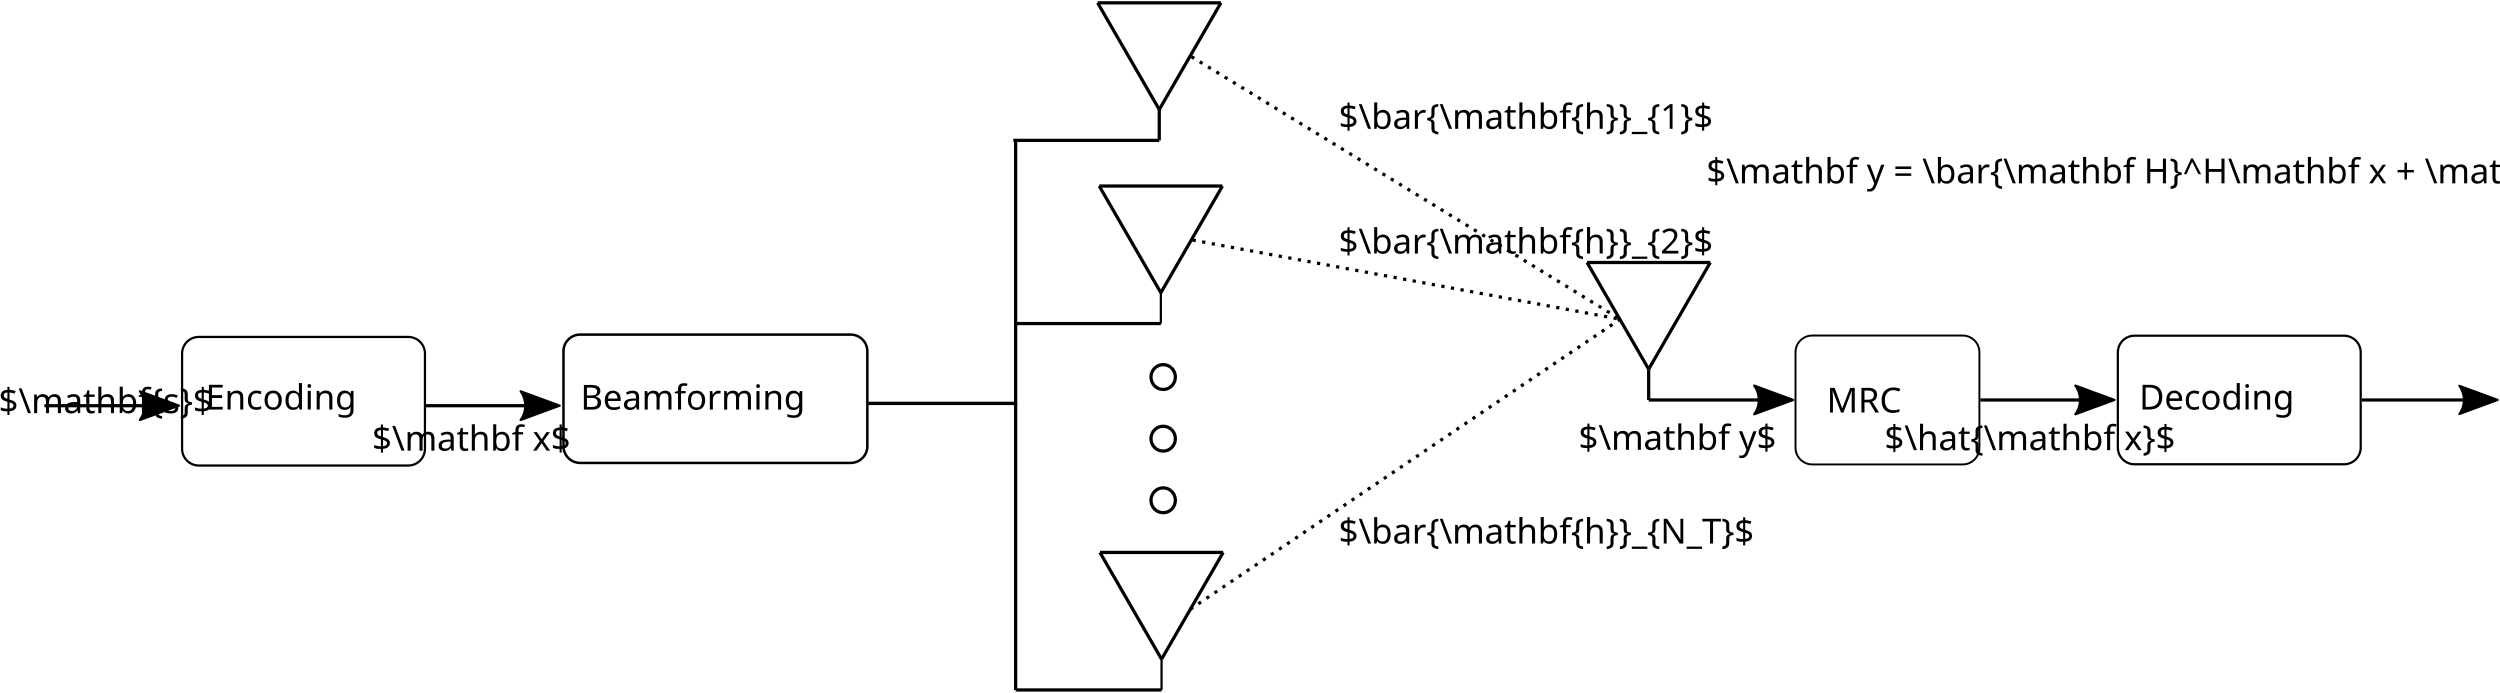
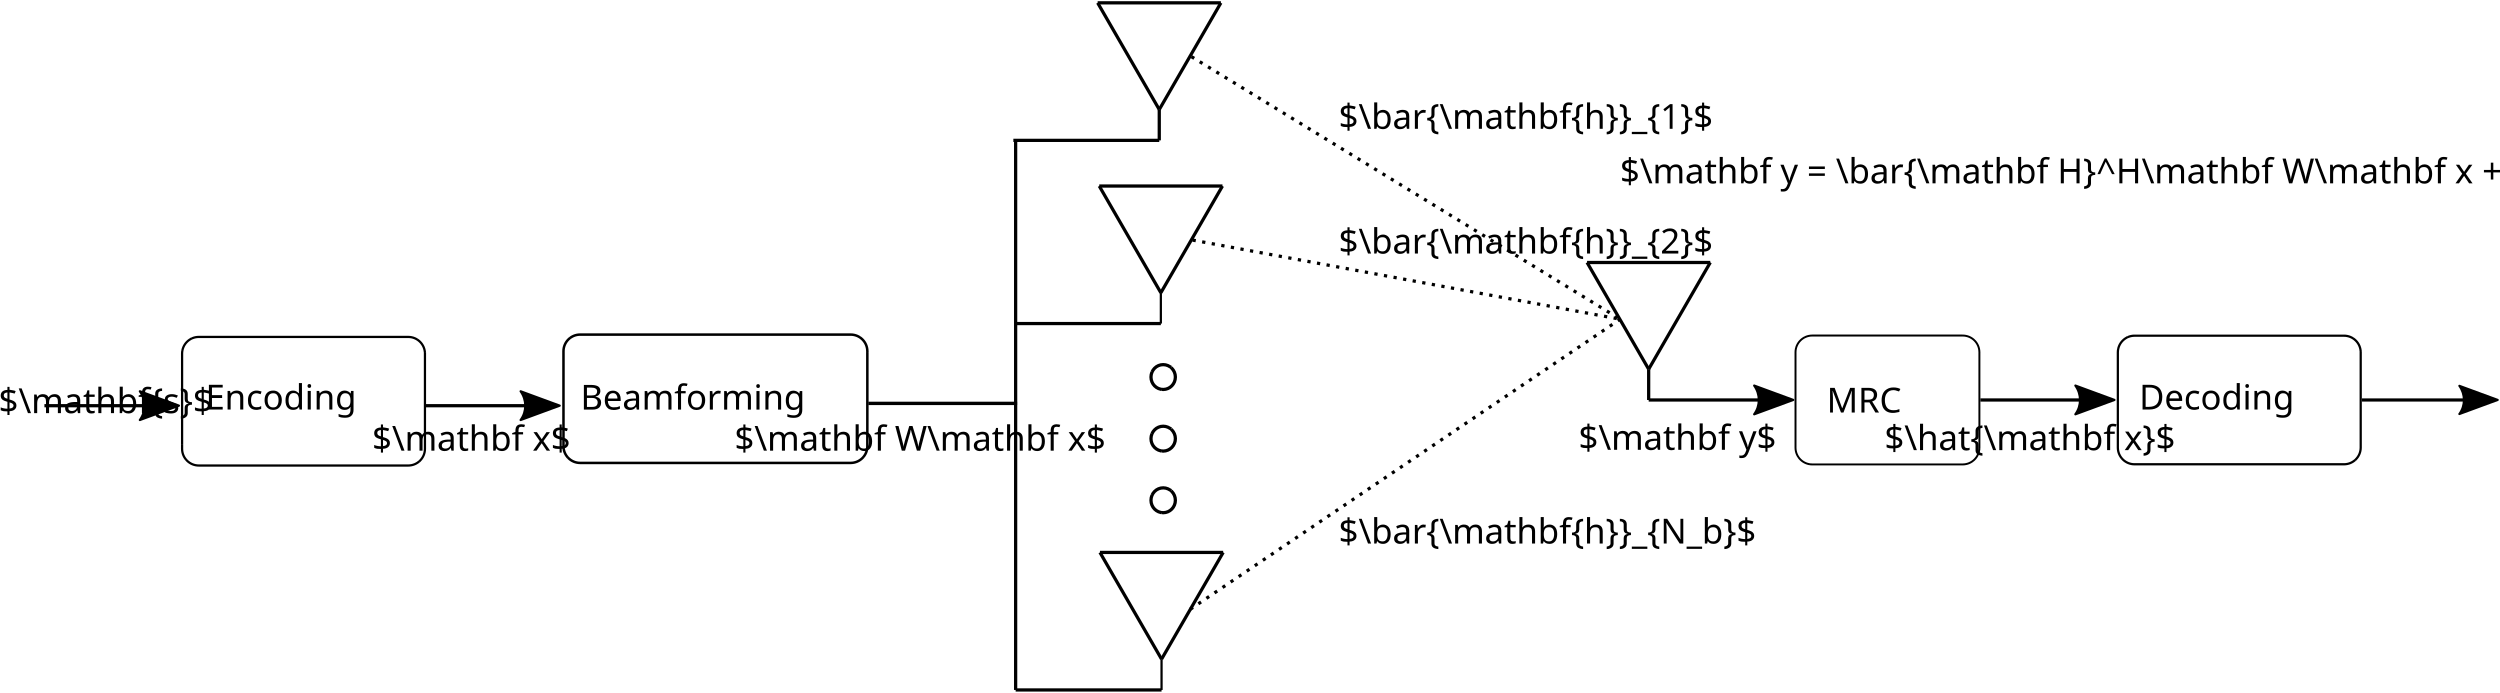
<svg xmlns="http://www.w3.org/2000/svg" width="203.998mm" height="56.532mm" viewBox="0 0 203.998 56.532" version="1.1" id="svg8">
  <defs id="defs2">
    <marker orient="auto" refY="0" refX="0" id="marker2933" style="overflow:visible">
      <path id="path2931" style="fill:#000000;fill-opacity:1;fill-rule:evenodd;stroke:#000000;stroke-width:0.625;stroke-linejoin:round;stroke-opacity:1" d="M 8.719,4.034 -2.207,0.016 8.719,-4.002 c -1.745,2.372 -1.735,5.617 -6e-7,8.035 z" transform="matrix(-1.1,0,0,-1.1,-1.1,0)" />
    </marker>
    <marker orient="auto" refY="0" refX="0" id="marker2827" style="overflow:visible">
      <path id="path2825" style="fill:#000000;fill-opacity:1;fill-rule:evenodd;stroke:#000000;stroke-width:0.625;stroke-linejoin:round;stroke-opacity:1" d="M 8.719,4.034 -2.207,0.016 8.719,-4.002 c -1.745,2.372 -1.735,5.617 -6e-7,8.035 z" transform="matrix(-1.1,0,0,-1.1,-1.1,0)" />
    </marker>
    <marker orient="auto" refY="0" refX="0" id="marker2715" style="overflow:visible">
      <path id="path2194" style="fill:#000000;fill-opacity:1;fill-rule:evenodd;stroke:#000000;stroke-width:0.625;stroke-linejoin:round;stroke-opacity:1" d="M 8.719,4.034 -2.207,0.016 8.719,-4.002 c -1.745,2.372 -1.735,5.617 -6e-7,8.035 z" transform="matrix(1.1,0,0,1.1,1.1,0)" />
    </marker>
    <marker orient="auto" refY="0" refX="0" id="marker2546" style="overflow:visible">
      <path id="path2544" style="fill:#000000;fill-opacity:1;fill-rule:evenodd;stroke:#000000;stroke-width:0.625;stroke-linejoin:round;stroke-opacity:1" d="M 8.719,4.034 -2.207,0.016 8.719,-4.002 c -1.745,2.372 -1.735,5.617 -6e-7,8.035 z" transform="matrix(-1.1,0,0,-1.1,-1.1,0)" />
    </marker>
    <marker orient="auto" refY="0" refX="0" id="Arrow2Lend" style="overflow:visible">
      <path id="path2197" style="fill:#000000;fill-opacity:1;fill-rule:evenodd;stroke:#000000;stroke-width:0.625;stroke-linejoin:round;stroke-opacity:1" d="M 8.719,4.034 -2.207,0.016 8.719,-4.002 c -1.745,2.372 -1.735,5.617 -6e-7,8.035 z" transform="matrix(-1.1,0,0,-1.1,-1.1,0)" />
    </marker>
    <marker orient="auto" refY="0" refX="0" id="Arrow2Lstart" style="overflow:visible">
      <path id="path1151" style="fill:#000000;fill-opacity:1;fill-rule:evenodd;stroke:#000000;stroke-width:0.625;stroke-linejoin:round;stroke-opacity:1" d="M 8.719,4.034 -2.207,0.016 8.719,-4.002 c -1.745,2.372 -1.735,5.617 -6e-7,8.035 z" transform="matrix(1.1,0,0,1.1,1.1,0)" />
    </marker>
  </defs>
  <g id="layer1" transform="translate(9.007374,-82.74366)">
    <text xml:space="preserve" style="font-style:normal;font-weight:normal;font-size:2.822px;line-height:1.25;font-family:sans-serif;letter-spacing:0px;word-spacing:0px;fill:#000000;fill-opacity:1;stroke:none;stroke-width:0.265" x="62.555" y="116.516" id="text873">
      <tspan id="tspan871" x="62.555" y="119.091" style="stroke-width:0.265" />
    </text>
    <text xml:space="preserve" style="font-style:normal;font-variant:normal;font-weight:normal;font-stretch:normal;font-size:2.822px;line-height:1.25;font-family:sans-serif;-inkscape-font-specification:'sans-serif, Normal';font-variant-ligatures:normal;font-variant-caps:normal;font-variant-numeric:normal;font-feature-settings:normal;text-align:center;letter-spacing:0px;word-spacing:0px;writing-mode:lr-tb;text-anchor:middle;fill:#000000;fill-opacity:1;stroke:none;stroke-width:0.265" x="31.288" y="119.521" id="text822-9-8">
      <tspan style="font-style:normal;font-variant:normal;font-weight:normal;font-stretch:normal;font-size:2.822px;font-family:sans-serif;-inkscape-font-specification:'sans-serif, Normal';font-variant-ligatures:normal;font-variant-caps:normal;font-variant-numeric:normal;font-feature-settings:normal;text-align:center;writing-mode:lr-tb;text-anchor:middle;stroke-width:0.265" y="119.521" x="31.288" id="tspan875-1">$\mathbf x$</tspan>
    </text>
    <text xml:space="preserve" style="font-style:normal;font-variant:normal;font-weight:normal;font-stretch:normal;font-size:2.822px;line-height:1.25;font-family:sans-serif;-inkscape-font-specification:'sans-serif, Normal';font-variant-ligatures:normal;font-variant-caps:normal;font-variant-numeric:normal;font-feature-settings:normal;text-align:center;letter-spacing:0px;word-spacing:0px;writing-mode:lr-tb;text-anchor:middle;fill:#000000;fill-opacity:1;stroke:none;stroke-width:0.265" x="15.749" y="116.163" id="text822">
      <tspan id="tspan820" x="15.749" y="116.163" style="font-style:normal;font-variant:normal;font-weight:normal;font-stretch:normal;font-size:2.822px;font-family:sans-serif;-inkscape-font-specification:'sans-serif, Normal';font-variant-ligatures:normal;font-variant-caps:normal;font-variant-numeric:normal;font-feature-settings:normal;text-align:center;writing-mode:lr-tb;text-anchor:middle;stroke-width:0.265">Encoding</tspan>
    </text>
    <rect style="opacity:1;fill:none;fill-opacity:1;stroke:#000000;stroke-width:0.183;stroke-linecap:square;stroke-linejoin:miter;stroke-miterlimit:4;stroke-dasharray:1.101, 0.183;stroke-dashoffset:0;stroke-opacity:1;paint-order:normal" id="rect815" width="19.817" height="10.493" x="5.851" y="110.237" ry="1.363" />
    <path style="fill:none;stroke:#000000;stroke-width:0.265;stroke-linecap:butt;stroke-linejoin:miter;stroke-miterlimit:4;stroke-dasharray:none;stroke-opacity:1;marker-end:url(#Arrow2Lend)" d="M -5.383,115.849 H 5.238" id="path877" />
    <path style="fill:none;stroke:#000000;stroke-width:0.265;stroke-linecap:butt;stroke-linejoin:miter;stroke-miterlimit:4;stroke-dasharray:none;stroke-opacity:1;marker-end:url(#marker2546)" d="M 25.721,115.849 H 36.309" id="path877-7" />
    <path style="fill:none;stroke:#000000;stroke-width:0.276px;stroke-linecap:butt;stroke-linejoin:miter;stroke-opacity:1" d="M 61.846,115.66 H 73.989" id="path877-2" />
    <path style="fill:none;stroke:#000000;stroke-width:0.265px;stroke-linecap:butt;stroke-linejoin:miter;stroke-opacity:1" d="m 73.868,94.197 v 0.661 44.185" id="path1003" />
    <g id="g1050" style="stroke-width:0.265;stroke-miterlimit:4;stroke-dasharray:none" transform="translate(-8.868729,3.571875)">
      <g transform="rotate(-150,49.40727,104.8948)" id="g962" style="stroke-width:0.265;stroke-miterlimit:4;stroke-dasharray:none">
        <path style="fill:none;stroke:#000000;stroke-width:0.265;stroke-linecap:butt;stroke-linejoin:miter;stroke-miterlimit:4;stroke-dasharray:none;stroke-opacity:1" d="m 18.785,141.954 v 0 10.054" id="path927" />
        <path style="fill:none;stroke:#000000;stroke-width:0.265;stroke-linecap:butt;stroke-linejoin:miter;stroke-miterlimit:4;stroke-dasharray:none;stroke-opacity:1" d="m 18.785,141.954 v 0 l 8.707,5.027" id="path927-3" />
        <path style="fill:none;stroke:#000000;stroke-width:0.265;stroke-linecap:butt;stroke-linejoin:miter;stroke-miterlimit:4;stroke-dasharray:none;stroke-opacity:1" d="m 18.785,152.008 v 0 l 8.707,-5.027" id="path927-3-7" />
      </g>
      <path id="path1005-4" d="M 82.55,90.625 H 94.456" style="fill:none;stroke:#000000;stroke-width:0.265;stroke-linecap:butt;stroke-linejoin:miter;stroke-miterlimit:4;stroke-dasharray:none;stroke-opacity:1" />
      <path id="path1028" d="M 94.456,88.111 V 90.625" style="fill:none;stroke:#000000;stroke-width:0.265;stroke-linecap:butt;stroke-linejoin:miter;stroke-miterlimit:4;stroke-dasharray:none;stroke-opacity:1" />
    </g>
    <g id="g1074" transform="translate(-13.84102,-22.94056)">
      <g transform="rotate(-150,57.51309,124.942)" id="g962-6">
        <path style="fill:none;stroke:#000000;stroke-width:0.265px;stroke-linecap:butt;stroke-linejoin:miter;stroke-opacity:1" d="m 18.785,141.954 v 0 10.054" id="path927-4" />
        <path style="fill:none;stroke:#000000;stroke-width:0.265px;stroke-linecap:butt;stroke-linejoin:miter;stroke-opacity:1" d="m 18.785,141.954 v 0 l 8.707,5.027" id="path927-3-1" />
        <path style="fill:none;stroke:#000000;stroke-width:0.265px;stroke-linecap:butt;stroke-linejoin:miter;stroke-opacity:1" d="m 18.785,152.008 v 0 l 8.707,-5.027" id="path927-3-7-6" />
      </g>
      <path id="path1005-4-3" d="M 87.652,132.086 H 99.558" style="fill:none;stroke:#000000;stroke-width:0.265px;stroke-linecap:butt;stroke-linejoin:miter;stroke-opacity:1" />
      <path id="path1028-1" d="m 99.558,129.573 v 2.514" style="fill:none;stroke:#000000;stroke-width:0.182px;stroke-linecap:butt;stroke-linejoin:miter;stroke-opacity:1" />
    </g>
    <g transform="translate(-13.78374,6.957345)" id="g1074-4">
      <g transform="rotate(-150,57.51309,124.942)" id="g962-6-0">
        <path style="fill:none;stroke:#000000;stroke-width:0.265px;stroke-linecap:butt;stroke-linejoin:miter;stroke-opacity:1" d="m 18.785,141.954 v 0 10.054" id="path927-4-7" />
        <path style="fill:none;stroke:#000000;stroke-width:0.265px;stroke-linecap:butt;stroke-linejoin:miter;stroke-opacity:1" d="m 18.785,141.954 v 0 l 8.707,5.027" id="path927-3-1-2" />
        <path style="fill:none;stroke:#000000;stroke-width:0.265px;stroke-linecap:butt;stroke-linejoin:miter;stroke-opacity:1" d="m 18.785,152.008 v 0 l 8.707,-5.027" id="path927-3-7-6-7" />
      </g>
      <path id="path1005-4-3-2" d="M 87.652,132.086 H 99.558" style="fill:none;stroke:#000000;stroke-width:0.265px;stroke-linecap:butt;stroke-linejoin:miter;stroke-opacity:1" />
      <path id="path1028-1-6" d="m 99.558,129.573 v 2.514" style="fill:none;stroke:#000000;stroke-width:0.182px;stroke-linecap:butt;stroke-linejoin:miter;stroke-opacity:1" />
    </g>
    <g transform="translate(-13.97331,-7.991609)" id="g1074-4-5" style="stroke:none">
      <g transform="rotate(-150,57.51309,124.942)" id="g962-6-0-0" style="stroke:none">
        <path style="fill:none;stroke:none;stroke-width:0.265px;stroke-linecap:butt;stroke-linejoin:miter;stroke-opacity:1" d="m 18.785,141.954 v 0 10.054" id="path927-4-7-5" />
        <path style="fill:none;stroke:none;stroke-width:0.265px;stroke-linecap:butt;stroke-linejoin:miter;stroke-opacity:1" d="m 18.785,141.954 v 0 l 8.707,5.027" id="path927-3-1-2-1" />
        <path style="fill:none;stroke:none;stroke-width:0.265px;stroke-linecap:butt;stroke-linejoin:miter;stroke-opacity:1" d="m 18.785,152.008 v 0 l 8.707,-5.027" id="path927-3-7-6-7-0" />
      </g>
      <path id="path1005-4-3-2-2" d="M 87.652,132.086 H 99.558" style="fill:none;stroke:none;stroke-width:0.265px;stroke-linecap:butt;stroke-linejoin:miter;stroke-opacity:1" />
      <path id="path1028-1-6-6" d="m 99.558,129.573 v 2.514" style="fill:none;stroke:none;stroke-width:0.182px;stroke-linecap:butt;stroke-linejoin:miter;stroke-opacity:1" />
    </g>
    <g id="g1168" transform="translate(28.36003,24.07708)">
      <ellipse ry="1.014" rx="0.995" cy="89.434" cx="57.547" id="path1142" style="opacity:1;fill:none;fill-opacity:1;stroke:#000000;stroke-width:0.265;stroke-linecap:square;stroke-linejoin:miter;stroke-miterlimit:4;stroke-dasharray:1.59, 0.265;stroke-dashoffset:0;stroke-opacity:1;paint-order:normal" />
      <ellipse ry="1.014" rx="0.995" cy="94.461" cx="57.547" id="path1142-5" style="opacity:1;fill:none;fill-opacity:1;stroke:#000000;stroke-width:0.265;stroke-linecap:square;stroke-linejoin:miter;stroke-miterlimit:4;stroke-dasharray:1.59, 0.265;stroke-dashoffset:0;stroke-opacity:1;paint-order:normal" />
      <ellipse ry="1.014" rx="0.995" cy="99.489" cx="57.547" id="path1142-6" style="opacity:1;fill:none;fill-opacity:1;stroke:#000000;stroke-width:0.265;stroke-linecap:square;stroke-linejoin:miter;stroke-miterlimit:4;stroke-dasharray:1.59, 0.265;stroke-dashoffset:0;stroke-opacity:1;paint-order:normal" />
    </g>
    <rect style="opacity:1;fill:none;fill-opacity:1;stroke:#000000;stroke-width:0.16;stroke-linecap:square;stroke-linejoin:miter;stroke-miterlimit:4;stroke-dasharray:0.959, 0.16;stroke-dashoffset:0;stroke-opacity:1;paint-order:normal" id="rect815-2" width="15.005" height="10.517" x="137.505" y="110.124" ry="1.366" />
    <text xml:space="preserve" style="font-style:normal;font-variant:normal;font-weight:normal;font-stretch:normal;font-size:2.822px;line-height:1.25;font-family:sans-serif;-inkscape-font-specification:'sans-serif, Normal';font-variant-ligatures:normal;font-variant-caps:normal;font-variant-numeric:normal;font-feature-settings:normal;text-align:center;letter-spacing:0px;word-spacing:0px;writing-mode:lr-tb;text-anchor:middle;fill:#000000;fill-opacity:1;stroke:none;stroke-width:0.265" x="144.927" y="116.408" id="text822-4">
      <tspan id="tspan820-2" x="144.927" y="116.408" style="font-style:normal;font-variant:normal;font-weight:normal;font-stretch:normal;font-size:2.822px;font-family:sans-serif;-inkscape-font-specification:'sans-serif, Normal';font-variant-ligatures:normal;font-variant-caps:normal;font-variant-numeric:normal;font-feature-settings:normal;text-align:center;writing-mode:lr-tb;text-anchor:middle;stroke-width:0.265">MRC</tspan>
    </text>
    <path style="fill:none;stroke:#000000;stroke-width:0.265;stroke-linecap:butt;stroke-linejoin:miter;stroke-miterlimit:4;stroke-dasharray:none;stroke-opacity:1;marker-start:url(#marker2715)" d="M 136.966,115.382 H 125.523" id="path1005-4-37" />
    <g id="g1297" transform="translate(11.16554,0.89083)">
      <g transform="matrix(0.8660254,-0.5,-0.5,-0.8660254,169.0658,244.3067)" id="g962-9" style="stroke-width:0.265;stroke-miterlimit:4;stroke-dasharray:none">
        <path style="fill:none;stroke:#000000;stroke-width:0.265;stroke-linecap:butt;stroke-linejoin:miter;stroke-miterlimit:4;stroke-dasharray:none;stroke-opacity:1" d="m 18.785,141.954 v 0 10.054" id="path927-1" />
        <path style="fill:none;stroke:#000000;stroke-width:0.265;stroke-linecap:butt;stroke-linejoin:miter;stroke-miterlimit:4;stroke-dasharray:none;stroke-opacity:1" d="m 18.785,141.954 v 0 l 8.707,5.027" id="path927-3-6" />
        <path style="fill:none;stroke:#000000;stroke-width:0.265;stroke-linecap:butt;stroke-linejoin:miter;stroke-miterlimit:4;stroke-dasharray:none;stroke-opacity:1" d="m 18.785,152.008 v 0 l 8.707,-5.027" id="path927-3-7-5" />
      </g>
      <path id="path1028-6" d="m 114.357,111.978 v 2.514" style="fill:none;stroke:#000000;stroke-width:0.265;stroke-linecap:butt;stroke-linejoin:miter;stroke-miterlimit:4;stroke-dasharray:none;stroke-opacity:1" />
    </g>
    <path id="path1312" d="M 88.212,87.367 123.198,108.789" style="fill:none;stroke:#000000;stroke-width:0.265;stroke-linecap:butt;stroke-linejoin:miter;stroke-miterlimit:4;stroke-dasharray:0.265, 0.53;stroke-dashoffset:0;stroke-opacity:1" />
    <path id="path1314" d="m 88.306,102.334 34.892,6.455" style="fill:none;stroke:#000000;stroke-width:0.265;stroke-linecap:butt;stroke-linejoin:miter;stroke-miterlimit:4;stroke-dasharray:0.265, 0.529;stroke-dashoffset:0;stroke-opacity:1" />
    <path id="path1316" d="M 88.119,132.456 123.198,108.789" style="fill:none;stroke:#000000;stroke-width:0.265;stroke-linecap:butt;stroke-linejoin:miter;stroke-miterlimit:4;stroke-dasharray:0.265, 0.529;stroke-dashoffset:0;stroke-opacity:1" />
    <text xml:space="preserve" style="font-style:normal;font-variant:normal;font-weight:normal;font-stretch:normal;font-size:2.822px;line-height:1.25;font-family:sans-serif;-inkscape-font-specification:'sans-serif, Normal';font-variant-ligatures:normal;font-variant-caps:normal;font-variant-numeric:normal;font-feature-settings:normal;text-align:start;letter-spacing:0px;word-spacing:0px;writing-mode:lr-tb;text-anchor:start;fill:#000000;fill-opacity:1;stroke:none;stroke-width:0.265" x="100.228" y="93.256" id="text822-9-8-0">
      <tspan style="stroke-width:0.265" y="93.256" x="100.228" id="tspan875-1-1">$\bar{\mathbf{h}}_{1}$</tspan>
    </text>
    <text xml:space="preserve" style="font-style:normal;font-variant:normal;font-weight:normal;font-stretch:normal;font-size:2.822px;line-height:1.25;font-family:sans-serif;-inkscape-font-specification:'sans-serif, Normal';font-variant-ligatures:normal;font-variant-caps:normal;font-variant-numeric:normal;font-feature-settings:normal;text-align:start;letter-spacing:0px;word-spacing:0px;writing-mode:lr-tb;text-anchor:start;fill:#000000;fill-opacity:1;stroke:none;stroke-width:0.265" x="100.228" y="103.431" id="text822-9-8-0-6">
      <tspan style="stroke-width:0.265" y="103.431" x="100.228" id="tspan875-1-1-2">$\bar{\mathbf{h}}_{2}$</tspan>
    </text>
    <text xml:space="preserve" style="font-style:normal;font-variant:normal;font-weight:normal;font-stretch:normal;font-size:2.822px;line-height:1.25;font-family:sans-serif;-inkscape-font-specification:'sans-serif, Normal';font-variant-ligatures:normal;font-variant-caps:normal;font-variant-numeric:normal;font-feature-settings:normal;text-align:start;letter-spacing:0px;word-spacing:0px;writing-mode:lr-tb;text-anchor:start;fill:#000000;fill-opacity:1;stroke:none;stroke-width:0.265" x="100.228" y="127.095" id="text822-9-8-0-9">
-       <tspan style="stroke-width:0.265" y="127.095" x="100.228" id="tspan875-1-1-9">$\bar{\mathbf{h}}_{N_T}$</tspan>
+       <tspan style="stroke-width:0.265" y="127.095" x="100.228" id="tspan875-1-1-9">$\bar{\mathbf{h}}_{N_b}$</tspan>
    </text>
    <text xml:space="preserve" style="font-style:normal;font-variant:normal;font-weight:normal;font-stretch:normal;font-size:2.822px;line-height:1.25;font-family:sans-serif;-inkscape-font-specification:'sans-serif, Normal';font-variant-ligatures:normal;font-variant-caps:normal;font-variant-numeric:normal;font-feature-settings:normal;text-align:start;letter-spacing:0px;word-spacing:0px;writing-mode:lr-tb;text-anchor:start;fill:#000000;fill-opacity:1;stroke:none;stroke-width:0.265" x="-9.121" y="116.455" id="text822-9-8-1">
      <tspan style="stroke-width:0.265" y="116.455" x="-9.121" id="tspan875-1-0">$\mathbf{s}$</tspan>
    </text>
    <path style="fill:none;stroke:#000000;stroke-width:0.265px;stroke-linecap:butt;stroke-linejoin:miter;stroke-opacity:1;marker-end:url(#marker2827)" d="m 152.588,115.382 h 10.588" id="path877-0" />
    <text xml:space="preserve" style="font-style:normal;font-variant:normal;font-weight:normal;font-stretch:normal;font-size:2.822px;line-height:1.25;font-family:sans-serif;-inkscape-font-specification:'sans-serif, Normal';font-variant-ligatures:normal;font-variant-caps:normal;font-variant-numeric:normal;font-feature-settings:normal;text-align:center;letter-spacing:0px;word-spacing:0px;writing-mode:lr-tb;text-anchor:middle;fill:#000000;fill-opacity:1;stroke:none;stroke-width:0.265" x="129.707" y="119.451" id="text822-9-8-0-9-7">
      <tspan style="font-style:normal;font-variant:normal;font-weight:normal;font-stretch:normal;font-size:2.822px;font-family:sans-serif;-inkscape-font-specification:'sans-serif, Normal';font-variant-ligatures:normal;font-variant-caps:normal;font-variant-numeric:normal;font-feature-settings:normal;text-align:center;writing-mode:lr-tb;text-anchor:middle;stroke-width:0.265" y="119.451" x="129.707" id="tspan875-1-1-9-9">$\mathbf y$</tspan>
    </text>
    <text xml:space="preserve" style="font-style:normal;font-variant:normal;font-weight:normal;font-stretch:normal;font-size:2.822px;line-height:1.25;font-family:sans-serif;-inkscape-font-specification:'sans-serif, Normal';font-variant-ligatures:normal;font-variant-caps:normal;font-variant-numeric:normal;font-feature-settings:normal;text-align:center;letter-spacing:0px;word-spacing:0px;writing-mode:lr-tb;text-anchor:middle;fill:#000000;fill-opacity:1;stroke:none;stroke-width:0.265" x="158.465" y="119.478" id="text822-9-8-0-9-7-9">
      <tspan style="font-style:normal;font-variant:normal;font-weight:normal;font-stretch:normal;font-size:2.822px;font-family:sans-serif;-inkscape-font-specification:'sans-serif, Normal';font-variant-ligatures:normal;font-variant-caps:normal;font-variant-numeric:normal;font-feature-settings:normal;text-align:center;writing-mode:lr-tb;text-anchor:middle;stroke-width:0.265" y="119.478" x="158.465" id="tspan875-1-1-9-9-5">$\hat{\mathbf x}$</tspan>
    </text>
    <text xml:space="preserve" style="font-style:normal;font-variant:normal;font-weight:normal;font-stretch:normal;font-size:2.822px;line-height:1.25;font-family:sans-serif;-inkscape-font-specification:'sans-serif, Normal';font-variant-ligatures:normal;font-variant-caps:normal;font-variant-numeric:normal;font-feature-settings:normal;text-align:center;letter-spacing:0px;word-spacing:0px;writing-mode:lr-tb;text-anchor:middle;fill:#000000;fill-opacity:1;stroke:none;stroke-width:0.265" x="173.705" y="116.163" id="text822-4-4">
      <tspan id="tspan820-2-0" x="173.705" y="116.163" style="font-style:normal;font-variant:normal;font-weight:normal;font-stretch:normal;font-size:2.822px;font-family:sans-serif;-inkscape-font-specification:'sans-serif, Normal';font-variant-ligatures:normal;font-variant-caps:normal;font-variant-numeric:normal;font-feature-settings:normal;text-align:center;writing-mode:lr-tb;text-anchor:middle;stroke-width:0.265">Decoding</tspan>
    </text>
    <rect style="opacity:1;fill:none;fill-opacity:1;stroke:#000000;stroke-width:0.183;stroke-linecap:square;stroke-linejoin:miter;stroke-miterlimit:4;stroke-dasharray:1.101, 0.183;stroke-dashoffset:0;stroke-opacity:1;paint-order:normal" id="rect815-2-8" width="19.817" height="10.493" x="163.807" y="110.136" ry="1.363" />
    <path style="fill:none;stroke:#000000;stroke-width:0.26px;stroke-linecap:butt;stroke-linejoin:miter;stroke-opacity:1;marker-end:url(#marker2933)" d="m 183.719,115.382 h 10.737" id="path877-0-1" />
    <text xml:space="preserve" style="font-style:normal;font-variant:normal;font-weight:normal;font-stretch:normal;font-size:2.822px;line-height:1.25;font-family:sans-serif;-inkscape-font-specification:'sans-serif, Normal';font-variant-ligatures:normal;font-variant-caps:normal;font-variant-numeric:normal;font-feature-settings:normal;text-align:start;letter-spacing:0px;word-spacing:0px;writing-mode:lr-tb;text-anchor:start;fill:#000000;fill-opacity:1;stroke:none;stroke-width:0.265" x="195.685" y="116.059" id="text822-9-8-0-9-7-9-2">
      <tspan style="stroke-width:0.265" y="116.059" x="195.685" id="tspan875-1-1-9-9-5-4">$\hat{\mathbf s}$</tspan>
    </text>
    <rect style="opacity:1;fill:none;fill-opacity:1;stroke:#000000;stroke-width:0.205;stroke-linecap:square;stroke-linejoin:miter;stroke-miterlimit:4;stroke-dasharray:1.23, 0.205;stroke-dashoffset:0;stroke-opacity:1;paint-order:normal" id="rect815-9" width="24.795" height="10.471" x="36.972" y="110.046" ry="1.36" />
    <text xml:space="preserve" style="font-style:normal;font-variant:normal;font-weight:normal;font-stretch:normal;font-size:2.822px;line-height:1.25;font-family:sans-serif;-inkscape-font-specification:'sans-serif, Normal';font-variant-ligatures:normal;font-variant-caps:normal;font-variant-numeric:normal;font-feature-settings:normal;text-align:center;letter-spacing:0px;word-spacing:0px;writing-mode:lr-tb;text-anchor:middle;fill:#000000;fill-opacity:1;stroke:none;stroke-width:0.265" x="49.359" y="116.17" id="text822-7">
      <tspan id="tspan820-3" x="49.359" y="116.17" style="font-style:normal;font-variant:normal;font-weight:normal;font-stretch:normal;font-size:2.822px;font-family:sans-serif;-inkscape-font-specification:'sans-serif, Normal';font-variant-ligatures:normal;font-variant-caps:normal;font-variant-numeric:normal;font-feature-settings:normal;text-align:center;writing-mode:lr-tb;text-anchor:middle;stroke-width:0.265">Beamforming</tspan>
    </text>
    <text xml:space="preserve" style="font-style:normal;font-variant:normal;font-weight:normal;font-stretch:normal;font-size:2.822px;line-height:1.25;font-family:sans-serif;-inkscape-font-specification:'sans-serif, Normal';font-variant-ligatures:normal;font-variant-caps:normal;font-variant-numeric:normal;font-feature-settings:normal;text-align:center;letter-spacing:0px;word-spacing:0px;writing-mode:lr-tb;text-anchor:middle;fill:#000000;fill-opacity:1;stroke:none;stroke-width:0.265" x="168.785" y="97.706" id="text822-9-8-0-9-7-2">
-       <tspan style="font-style:normal;font-variant:normal;font-weight:normal;font-stretch:normal;font-size:2.822px;font-family:sans-serif;-inkscape-font-specification:'sans-serif, Normal';font-variant-ligatures:normal;font-variant-caps:normal;font-variant-numeric:normal;font-feature-settings:normal;text-align:center;writing-mode:lr-tb;text-anchor:middle;stroke-width:0.265" y="97.706" x="168.785" id="tspan875-1-1-9-9-8">$\mathbf y = \bar{\mathbf H}^H\mathbf x + \mathbf n$</tspan>
+       <tspan style="font-style:normal;font-variant:normal;font-weight:normal;font-stretch:normal;font-size:2.822px;font-family:sans-serif;-inkscape-font-specification:'sans-serif, Normal';font-variant-ligatures:normal;font-variant-caps:normal;font-variant-numeric:normal;font-feature-settings:normal;text-align:center;writing-mode:lr-tb;text-anchor:middle;stroke-width:0.265" y="97.706" x="168.785" id="tspan875-1-1-9-9-8">$\mathbf y = \bar{\mathbf H}^H\mathbf W\mathbf x + \mathbf n$</tspan>
+     </text>
+     <text xml:space="preserve" style="font-style:normal;font-variant:normal;font-weight:normal;font-stretch:normal;font-size:2.822px;line-height:1.25;font-family:sans-serif;-inkscape-font-specification:'sans-serif, Normal';font-variant-ligatures:normal;font-variant-caps:normal;font-variant-numeric:normal;font-feature-settings:normal;text-align:center;letter-spacing:0px;word-spacing:0px;writing-mode:lr-tb;text-anchor:middle;fill:#000000;fill-opacity:1;stroke:none;stroke-width:0.265" x="67.91" y="119.521" id="text822-9-8-7">
+       <tspan style="font-style:normal;font-variant:normal;font-weight:normal;font-stretch:normal;font-size:2.822px;font-family:sans-serif;-inkscape-font-specification:'sans-serif, Normal';font-variant-ligatures:normal;font-variant-caps:normal;font-variant-numeric:normal;font-feature-settings:normal;text-align:center;writing-mode:lr-tb;text-anchor:middle;stroke-width:0.265" y="119.521" x="67.91" id="tspan875-1-16">$\mathbf W\mathbf x$</tspan>
    </text>
  </g>
</svg>
